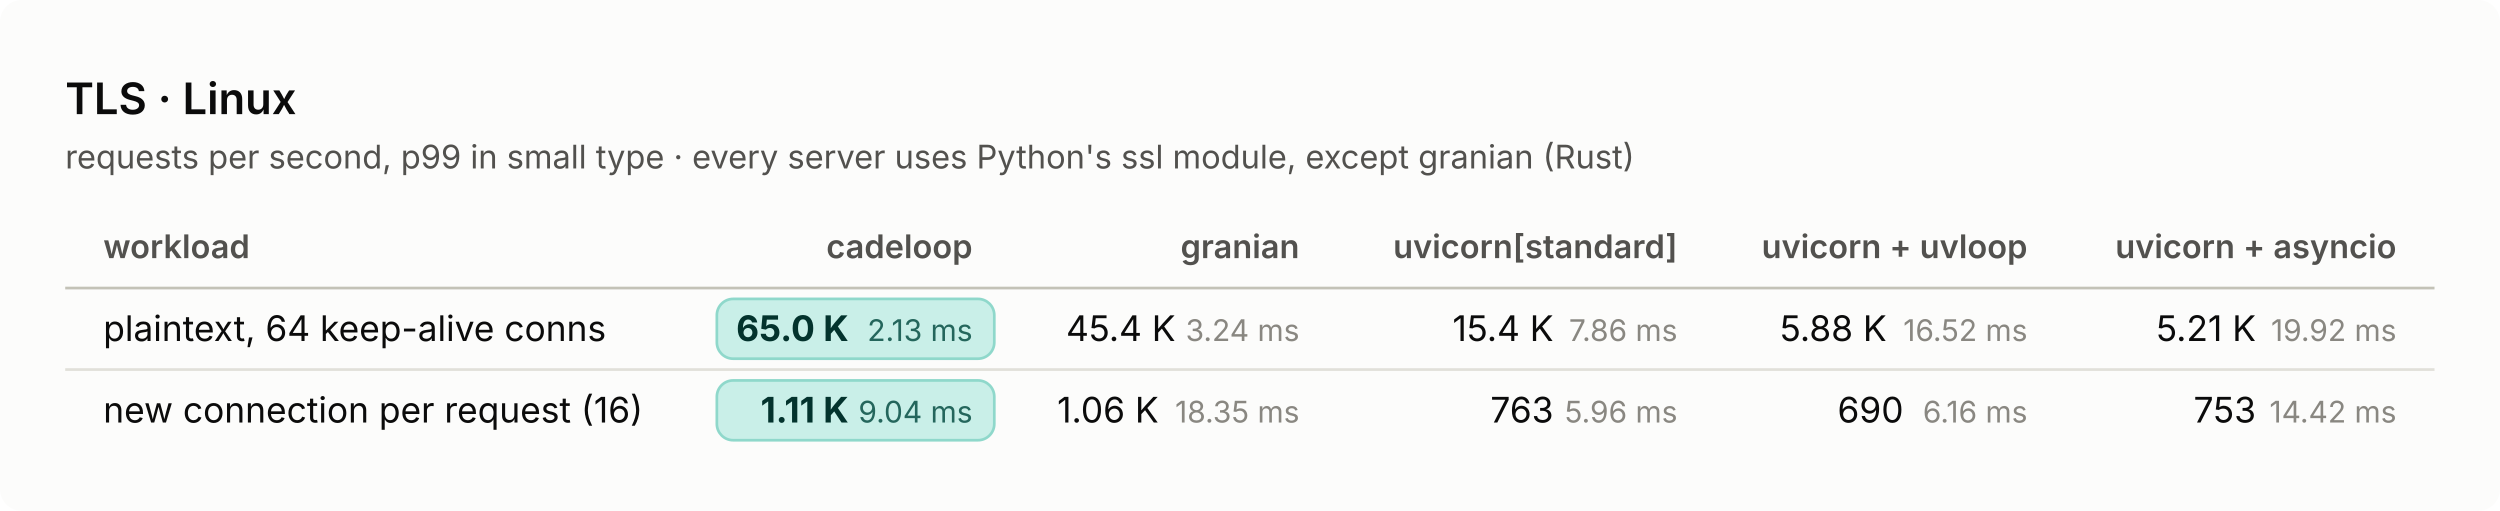
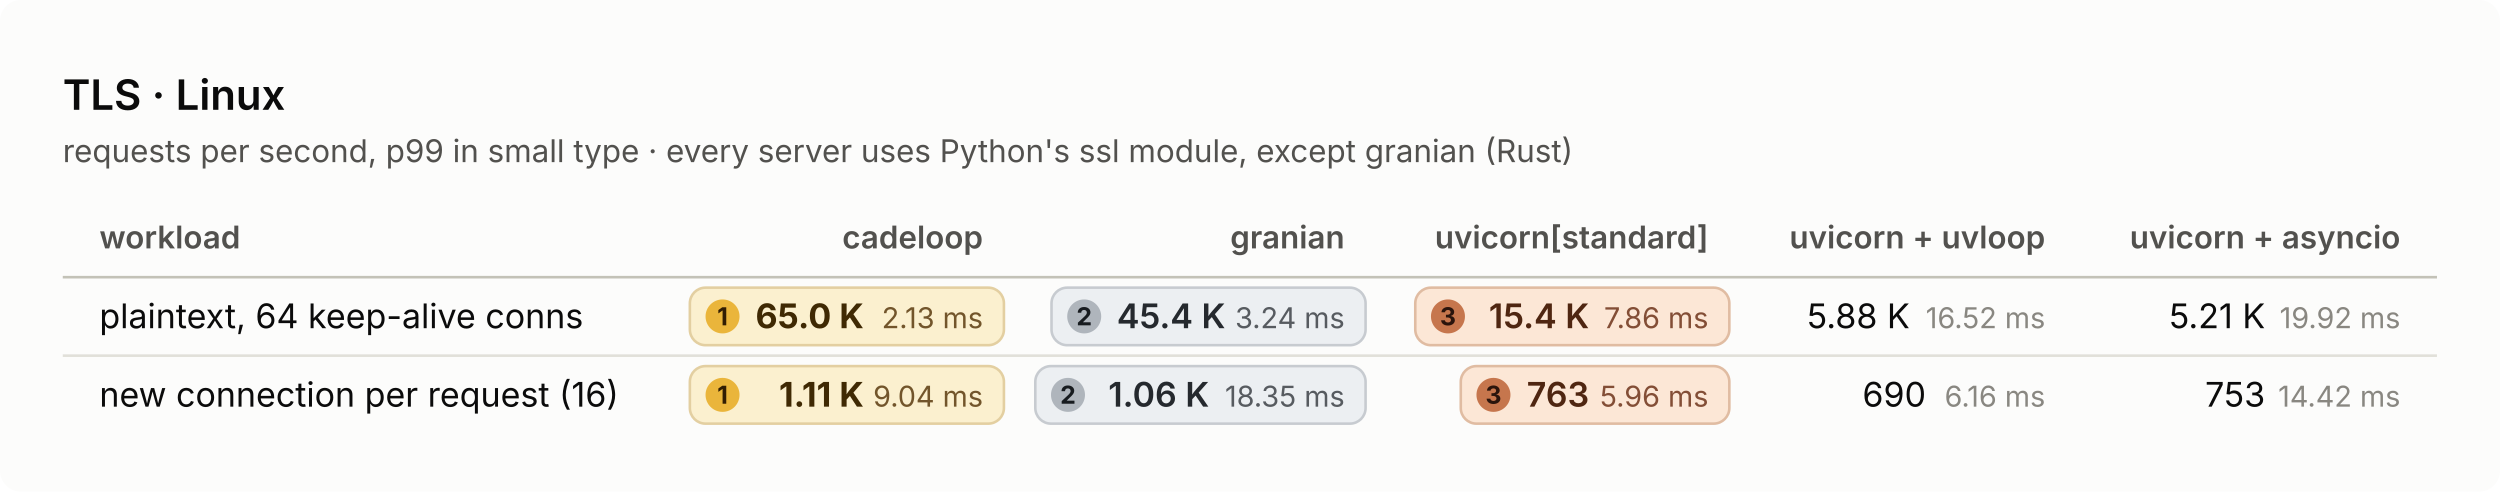
- <svg xmlns="http://www.w3.org/2000/svg" viewBox="0 0 920 188" width="920" height="188" font-family="system-ui, -apple-system, 'Segoe UI', sans-serif">
-   <rect width="920" height="188" fill="#fcfcfb" rx="8" />
+ <svg xmlns="http://www.w3.org/2000/svg" viewBox="0 0 956 188" width="956" height="188" font-family="system-ui, -apple-system, 'Segoe UI', sans-serif">
+   <rect width="956" height="188" fill="#fcfcfb" rx="8" />
  <text x="24" y="42" font-size="16" font-weight="600" fill="#0b0b0b">TLS · Linux</text>
  <text x="24" y="62" font-size="12" fill="#52514e">requests per second, p99 in small type · every server uses Python's ssl module, except granian (Rust)</text>
  <text x="38.0" y="95.0" font-size="12" font-weight="600" fill="#52514e">workload</text>
-   <text x="357.9" y="95.0" font-size="12" font-weight="600" text-anchor="end" fill="#52514e">cadeloop</text>
-   <text x="478.2" y="95.0" font-size="12" font-weight="600" text-anchor="end" fill="#52514e">granian</text>
-   <text x="617.3" y="95.0" font-size="12" font-weight="600" text-anchor="end" fill="#52514e">uvicorn[standard]</text>
-   <text x="746.1" y="95.0" font-size="12" font-weight="600" text-anchor="end" fill="#52514e">uvicorn + uvloop</text>
-   <text x="881.9" y="95.0" font-size="12" font-weight="600" text-anchor="end" fill="#52514e">uvicorn + asyncio</text>
-   <line x1="24" y1="106.0" x2="895.9" y2="106.0" stroke="#c3c2b7" stroke-width="1" />
+   <text x="375.9" y="95.0" font-size="12" font-weight="600" text-anchor="end" fill="#52514e">cadeloop</text>
+   <text x="514.2" y="95.0" font-size="12" font-weight="600" text-anchor="end" fill="#52514e">granian</text>
+   <text x="653.3" y="95.0" font-size="12" font-weight="600" text-anchor="end" fill="#52514e">uvicorn[standard]</text>
+   <text x="782.1" y="95.0" font-size="12" font-weight="600" text-anchor="end" fill="#52514e">uvicorn + uvloop</text>
+   <text x="917.9" y="95.0" font-size="12" font-weight="600" text-anchor="end" fill="#52514e">uvicorn + asyncio</text>
+   <line x1="24" y1="106.0" x2="931.9" y2="106.0" stroke="#c3c2b7" stroke-width="1" />
  <text x="38.0" y="125.5" font-size="13" fill="#0b0b0b">plaintext, 64 keep-alive conns</text>
-   <rect x="263.8" y="110.0" width="102.1" height="22" rx="6" fill="#c9efe8" stroke="#8fd8cb" stroke-width="1" />
-   <text x="357.9" y="125.5" font-size="11" text-anchor="end" fill="#24665c">2.13 ms</text>
-   <text x="312.3" y="125.5" font-size="13" text-anchor="end" font-weight="700" fill="#03332d">65.0 K</text>
-   <text x="478.2" y="125.5" font-size="11" text-anchor="end" fill="#898781">3.24 ms</text>
-   <text x="432.6" y="125.5" font-size="13" text-anchor="end" fill="#0b0b0b">45.4 K</text>
-   <text x="617.3" y="125.5" font-size="11" text-anchor="end" fill="#898781">7.86 ms</text>
-   <text x="571.7" y="125.5" font-size="13" text-anchor="end" fill="#0b0b0b">15.4 K</text>
-   <text x="746.1" y="125.5" font-size="11" text-anchor="end" fill="#898781">16.52 ms</text>
-   <text x="694.3" y="125.5" font-size="13" text-anchor="end" fill="#0b0b0b">5.88 K</text>
-   <text x="881.9" y="125.5" font-size="11" text-anchor="end" fill="#898781">19.92 ms</text>
-   <text x="830.2" y="125.5" font-size="13" text-anchor="end" fill="#0b0b0b">5.21 K</text>
-   <line x1="24" y1="136.0" x2="895.9" y2="136.0" stroke="#e1e0d9" stroke-width="1" />
+   <rect x="263.8" y="110.0" width="120.1" height="22" rx="6" fill="#fbf0cf" stroke="#e3cfa1" stroke-width="1" />
+   <circle cx="276.3" cy="121.0" r="6.5" fill="#eab53b" />
+   <text x="276.3" y="124.4" font-size="9.5" font-weight="700" text-anchor="middle" fill="#311d03">1</text>
+   <text x="375.9" y="125.5" font-size="11" text-anchor="end" fill="#72552b">2.13 ms</text>
+   <text x="330.3" y="125.5" font-size="13" text-anchor="end" font-weight="700" fill="#3f2903">65.0 K</text>
+   <rect x="402.1" y="110.0" width="120.1" height="22" rx="6" fill="#eceff2" stroke="#c7cbd0" stroke-width="1" />
+   <circle cx="414.6" cy="121.0" r="6.5" fill="#afb5bc" />
+   <text x="414.6" y="124.4" font-size="9.5" font-weight="700" text-anchor="middle" fill="#171b1f">2</text>
+   <text x="514.2" y="125.5" font-size="11" text-anchor="end" fill="#575b60">3.24 ms</text>
+   <text x="468.6" y="125.5" font-size="13" text-anchor="end" font-weight="600" fill="#25292e">45.4 K</text>
+   <rect x="541.2" y="110.0" width="120.1" height="22" rx="6" fill="#fce7d6" stroke="#e0bca2" stroke-width="1" />
+   <circle cx="553.7" cy="121.0" r="6.5" fill="#c6764d" />
+   <text x="553.7" y="124.4" font-size="9.5" font-weight="700" text-anchor="middle" fill="#2a140c">3</text>
+   <text x="653.3" y="125.5" font-size="11" text-anchor="end" fill="#834e36">7.86 ms</text>
+   <text x="607.7" y="125.5" font-size="13" text-anchor="end" font-weight="600" fill="#4f2611">15.4 K</text>
+   <text x="782.1" y="125.5" font-size="11" text-anchor="end" fill="#898781">16.52 ms</text>
+   <text x="730.3" y="125.5" font-size="13" text-anchor="end" fill="#0b0b0b">5.88 K</text>
+   <text x="917.9" y="125.5" font-size="11" text-anchor="end" fill="#898781">19.92 ms</text>
+   <text x="866.2" y="125.5" font-size="13" text-anchor="end" fill="#0b0b0b">5.21 K</text>
+   <line x1="24" y1="136.0" x2="931.9" y2="136.0" stroke="#e1e0d9" stroke-width="1" />
  <text x="38.0" y="155.5" font-size="13" fill="#0b0b0b">new connection per request (16)</text>
-   <rect x="263.8" y="140.0" width="102.1" height="22" rx="6" fill="#c9efe8" stroke="#8fd8cb" stroke-width="1" />
-   <text x="357.9" y="155.5" font-size="11" text-anchor="end" fill="#24665c">9.04 ms</text>
-   <text x="312.3" y="155.5" font-size="13" text-anchor="end" font-weight="700" fill="#03332d">1.11 K</text>
-   <text x="478.2" y="155.5" font-size="11" text-anchor="end" fill="#898781">18.35 ms</text>
-   <text x="426.4" y="155.5" font-size="13" text-anchor="end" fill="#0b0b0b">1.06 K</text>
-   <text x="617.3" y="155.5" font-size="11" text-anchor="end" fill="#898781">5.96 ms</text>
-   <text x="571.7" y="155.5" font-size="13" text-anchor="end" fill="#0b0b0b">763</text>
-   <text x="746.1" y="155.5" font-size="11" text-anchor="end" fill="#898781">6.16 ms</text>
-   <text x="700.5" y="155.5" font-size="13" text-anchor="end" fill="#0b0b0b">690</text>
-   <text x="881.9" y="155.5" font-size="11" text-anchor="end" fill="#898781">14.42 ms</text>
-   <text x="830.2" y="155.5" font-size="13" text-anchor="end" fill="#0b0b0b">753</text>
+   <rect x="263.8" y="140.0" width="120.1" height="22" rx="6" fill="#fbf0cf" stroke="#e3cfa1" stroke-width="1" />
+   <circle cx="276.3" cy="151.0" r="6.5" fill="#eab53b" />
+   <text x="276.3" y="154.4" font-size="9.5" font-weight="700" text-anchor="middle" fill="#311d03">1</text>
+   <text x="375.9" y="155.5" font-size="11" text-anchor="end" fill="#72552b">9.04 ms</text>
+   <text x="330.3" y="155.5" font-size="13" text-anchor="end" font-weight="700" fill="#3f2903">1.11 K</text>
+   <rect x="395.9" y="140.0" width="126.3" height="22" rx="6" fill="#eceff2" stroke="#c7cbd0" stroke-width="1" />
+   <circle cx="408.4" cy="151.0" r="6.5" fill="#afb5bc" />
+   <text x="408.4" y="154.4" font-size="9.5" font-weight="700" text-anchor="middle" fill="#171b1f">2</text>
+   <text x="514.2" y="155.5" font-size="11" text-anchor="end" fill="#575b60">18.35 ms</text>
+   <text x="462.4" y="155.5" font-size="13" text-anchor="end" font-weight="600" fill="#25292e">1.06 K</text>
+   <rect x="558.6" y="140.0" width="102.7" height="22" rx="6" fill="#fce7d6" stroke="#e0bca2" stroke-width="1" />
+   <circle cx="571.1" cy="151.0" r="6.5" fill="#c6764d" />
+   <text x="571.1" y="154.4" font-size="9.5" font-weight="700" text-anchor="middle" fill="#2a140c">3</text>
+   <text x="653.3" y="155.5" font-size="11" text-anchor="end" fill="#834e36">5.96 ms</text>
+   <text x="607.7" y="155.5" font-size="13" text-anchor="end" font-weight="600" fill="#4f2611">763</text>
+   <text x="782.1" y="155.5" font-size="11" text-anchor="end" fill="#898781">6.16 ms</text>
+   <text x="736.5" y="155.5" font-size="13" text-anchor="end" fill="#0b0b0b">690</text>
+   <text x="917.9" y="155.5" font-size="11" text-anchor="end" fill="#898781">14.42 ms</text>
+   <text x="866.2" y="155.5" font-size="13" text-anchor="end" fill="#0b0b0b">753</text>
</svg>
